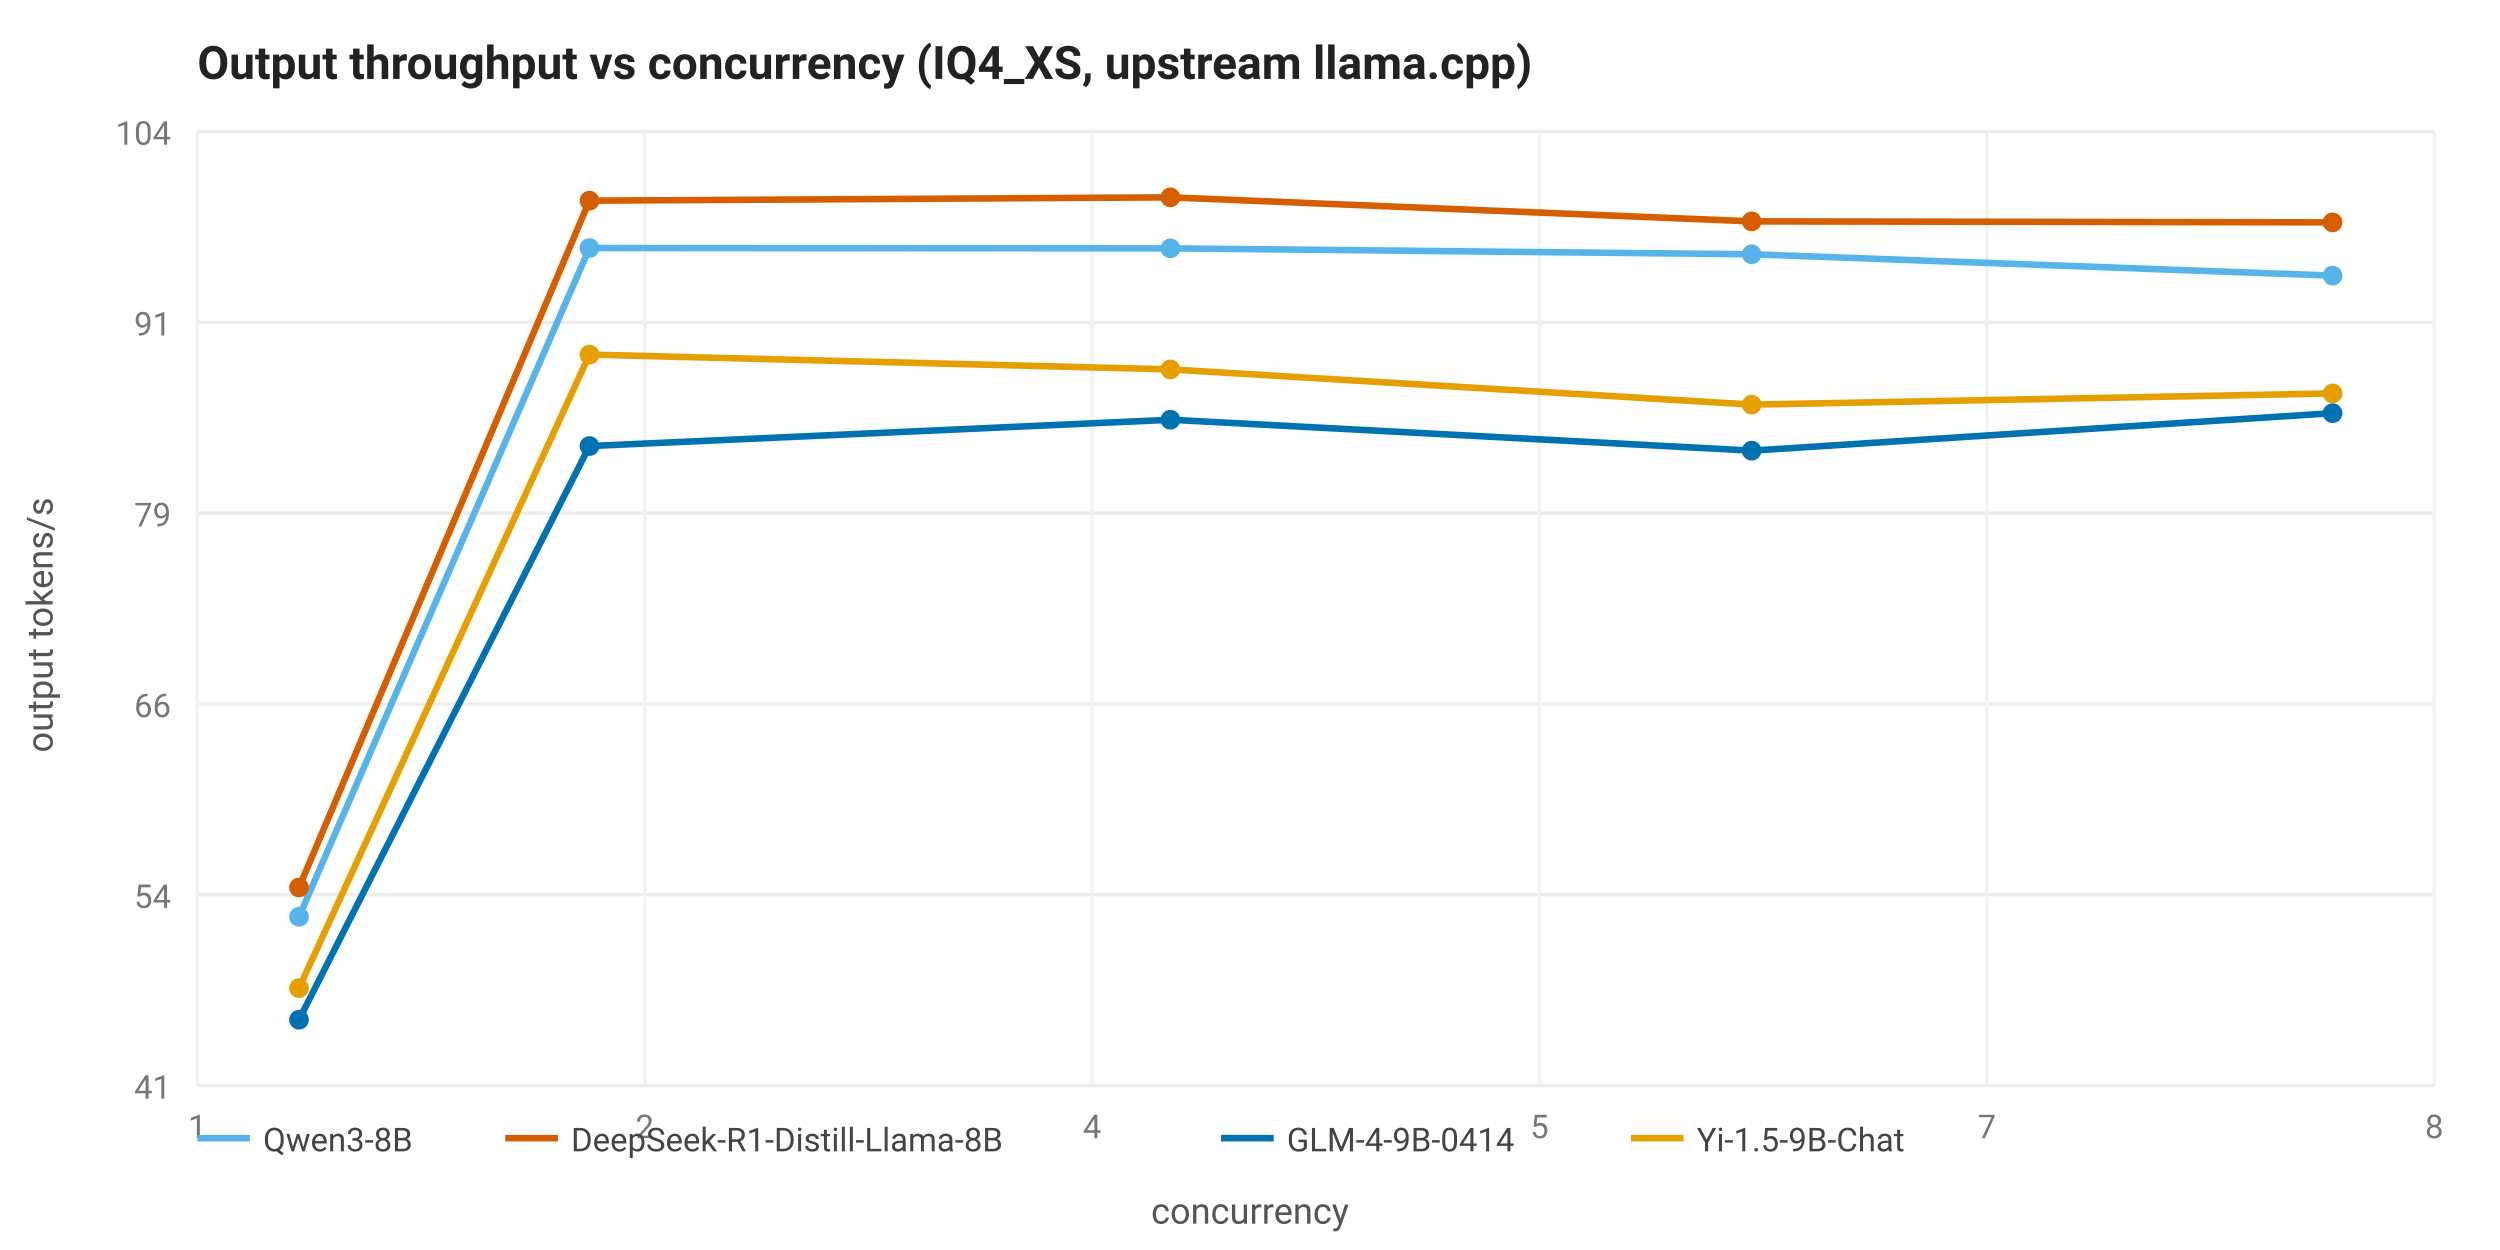
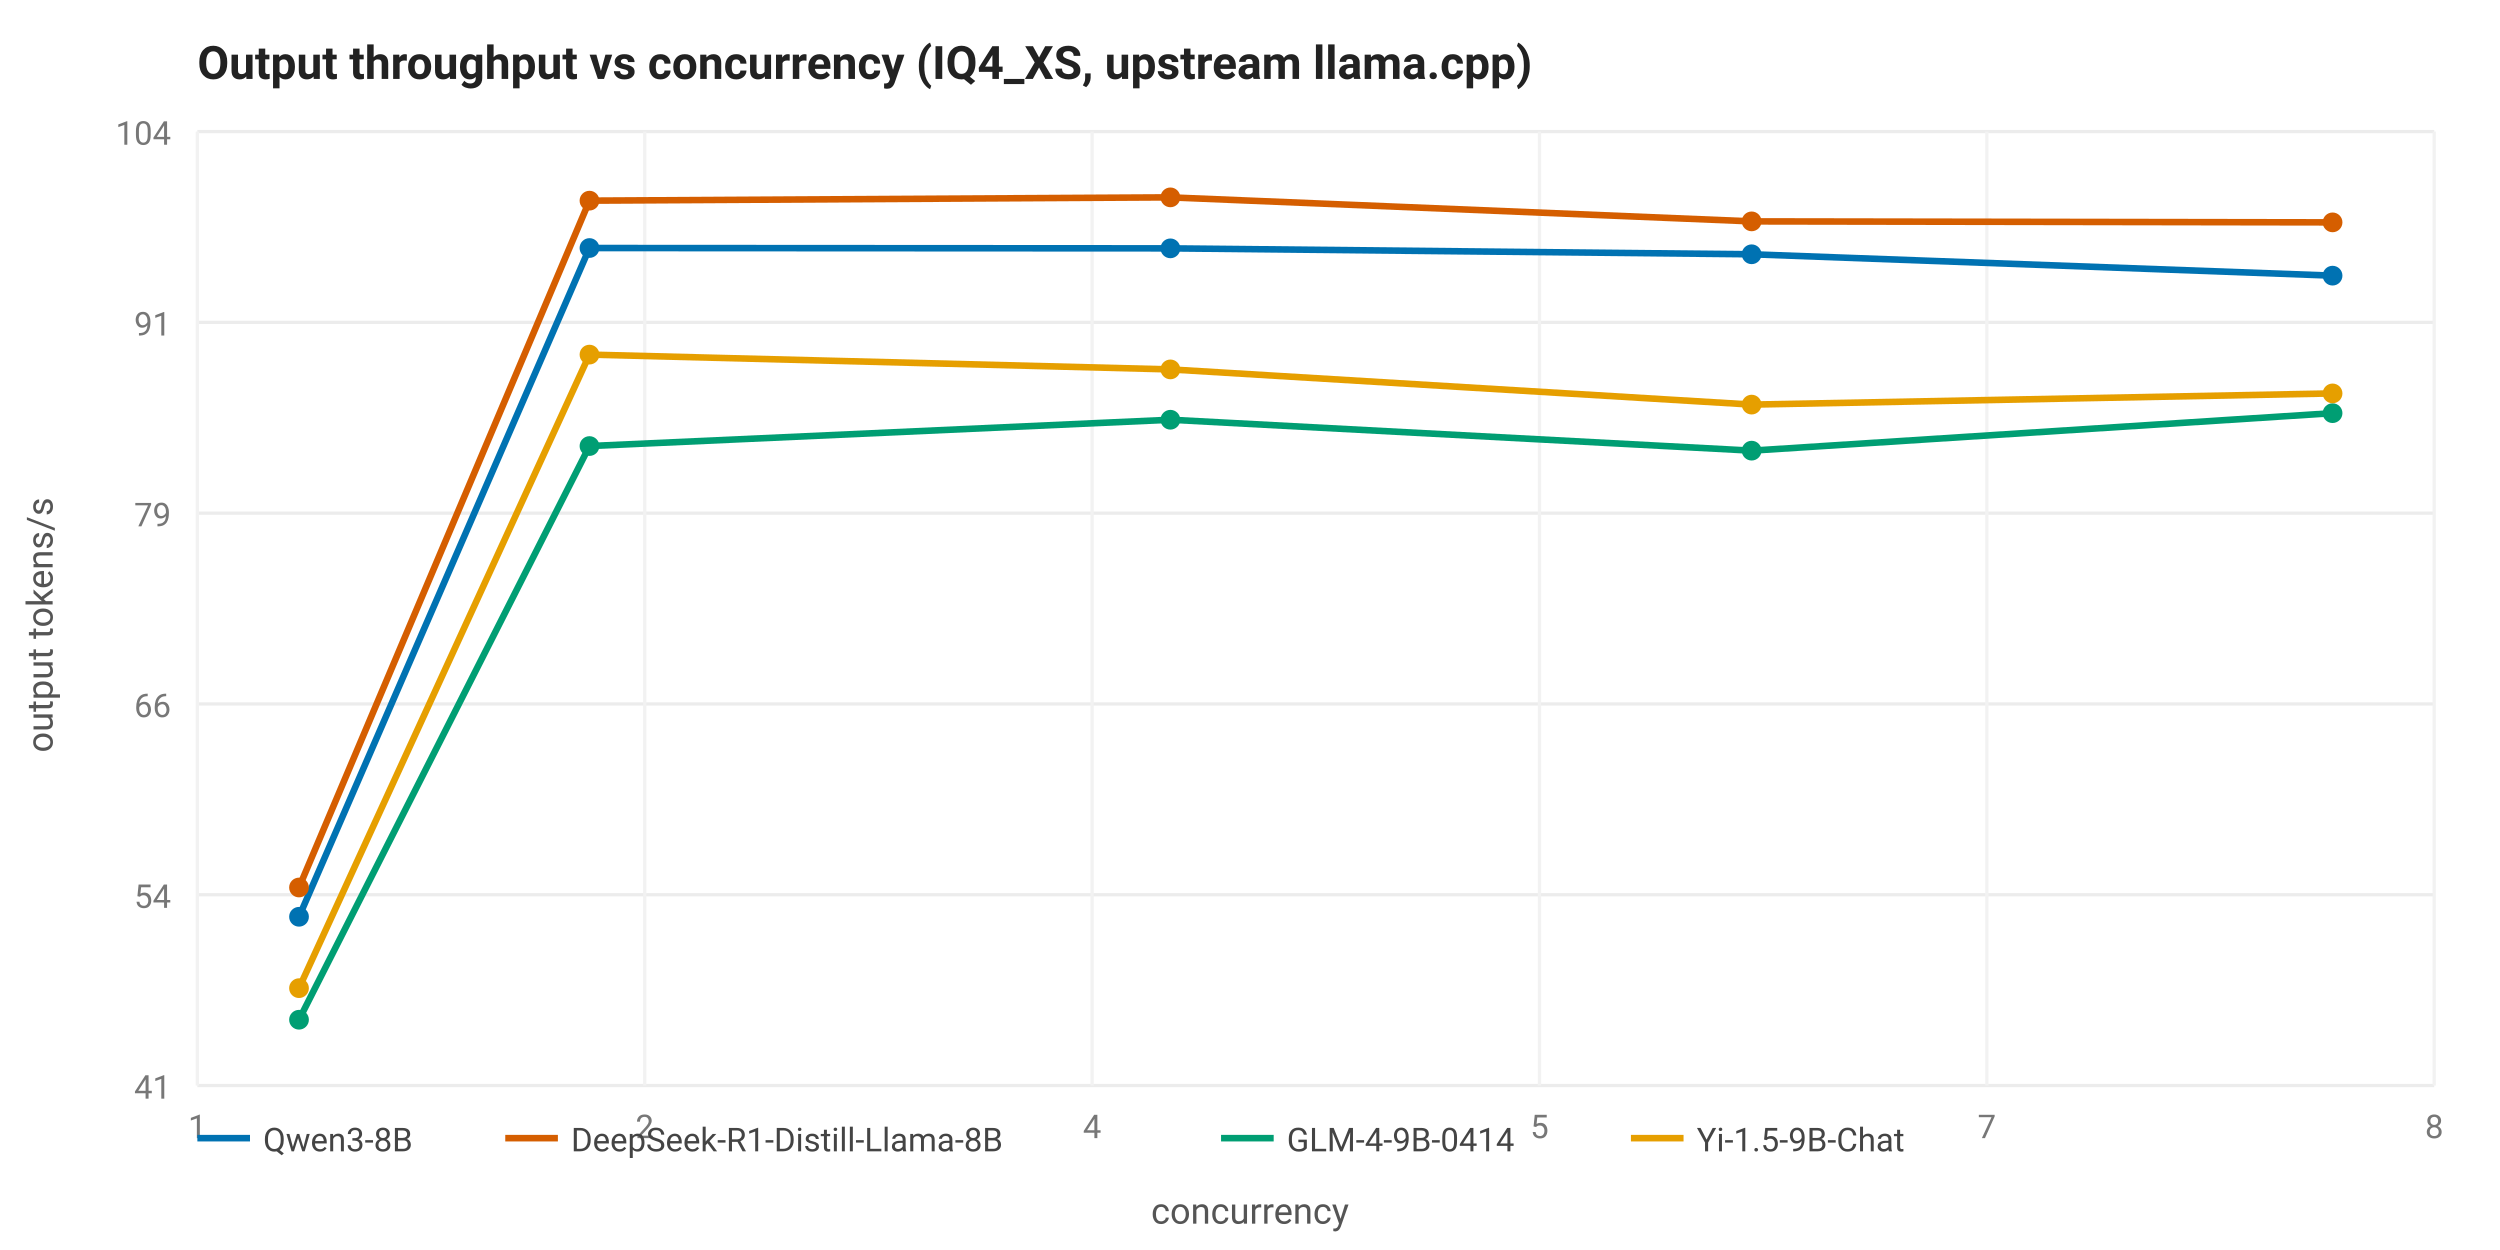
<svg xmlns="http://www.w3.org/2000/svg" width="760" height="380" viewBox="0 0 760 380" font-family="-apple-system,Segoe UI,Roboto,sans-serif">
  <rect width="760" height="380" fill="#ffffff" />
  <text x="60" y="24" font-size="14" font-weight="600" fill="#222">Output throughput vs concurrency (IQ4_XS, upstream llama.cpp)</text>
  <line x1="60" y1="40.0" x2="740" y2="40.0" stroke="#ececec" />
  <text x="52" y="44.0" font-size="10" text-anchor="end" fill="#777">104</text>
  <line x1="60" y1="98.0" x2="740" y2="98.0" stroke="#ececec" />
  <text x="52" y="102.0" font-size="10" text-anchor="end" fill="#777">91</text>
  <line x1="60" y1="156.0" x2="740" y2="156.0" stroke="#ececec" />
  <text x="52" y="160.0" font-size="10" text-anchor="end" fill="#777">79</text>
  <line x1="60" y1="214.0" x2="740" y2="214.0" stroke="#ececec" />
  <text x="52" y="218.0" font-size="10" text-anchor="end" fill="#777">66</text>
  <line x1="60" y1="272.0" x2="740" y2="272.0" stroke="#ececec" />
  <text x="52" y="276.0" font-size="10" text-anchor="end" fill="#777">54</text>
  <line x1="60" y1="330.0" x2="740" y2="330.0" stroke="#ececec" />
  <text x="52" y="334.0" font-size="10" text-anchor="end" fill="#777">41</text>
  <line x1="60.0" y1="40" x2="60.0" y2="330" stroke="#f2f2f2" />
  <text x="60.0" y="346" font-size="10" text-anchor="middle" fill="#777">1</text>
  <line x1="196.0" y1="40" x2="196.0" y2="330" stroke="#f2f2f2" />
  <text x="196.0" y="346" font-size="10" text-anchor="middle" fill="#777">2</text>
  <line x1="332.0" y1="40" x2="332.0" y2="330" stroke="#f2f2f2" />
  <text x="332.0" y="346" font-size="10" text-anchor="middle" fill="#777">4</text>
  <line x1="468.0" y1="40" x2="468.0" y2="330" stroke="#f2f2f2" />
  <text x="468.0" y="346" font-size="10" text-anchor="middle" fill="#777">5</text>
  <line x1="604.0" y1="40" x2="604.0" y2="330" stroke="#f2f2f2" />
  <text x="604.0" y="346" font-size="10" text-anchor="middle" fill="#777">7</text>
  <line x1="740.0" y1="40" x2="740.0" y2="330" stroke="#f2f2f2" />
  <text x="740.0" y="346" font-size="10" text-anchor="middle" fill="#777">8</text>
  <text x="380.0" y="372" font-size="11" text-anchor="middle" fill="#555">concurrency</text>
  <text x="16" y="190.0" font-size="11" fill="#555" transform="rotate(-90 16 190.0)" text-anchor="middle">output tokens/s</text>
-   <polyline points="90.9,278.7 179.2,75.4 355.8,75.5 532.5,77.3 709.1,83.8" fill="none" stroke="#56B4E9" stroke-width="2" />
-   <circle cx="90.9" cy="278.7" r="3" fill="#56B4E9" />
-   <circle cx="179.2" cy="75.4" r="3" fill="#56B4E9" />
-   <circle cx="355.8" cy="75.5" r="3" fill="#56B4E9" />
-   <circle cx="532.5" cy="77.3" r="3" fill="#56B4E9" />
-   <circle cx="709.1" cy="83.8" r="3" fill="#56B4E9" />
+   <polyline points="90.9,278.7 179.2,75.4 355.8,75.5 532.5,77.3 709.1,83.8" fill="none" stroke="#0072B2" stroke-width="2" />
+   <circle cx="90.9" cy="278.7" r="3" fill="#0072B2" />
+   <circle cx="179.2" cy="75.4" r="3" fill="#0072B2" />
+   <circle cx="355.8" cy="75.5" r="3" fill="#0072B2" />
+   <circle cx="532.5" cy="77.3" r="3" fill="#0072B2" />
+   <circle cx="709.1" cy="83.8" r="3" fill="#0072B2" />
  <polyline points="90.9,269.8 179.2,61.0 355.8,60.0 532.5,67.3 709.1,67.6" fill="none" stroke="#D55E00" stroke-width="2" />
  <circle cx="90.9" cy="269.8" r="3" fill="#D55E00" />
  <circle cx="179.2" cy="61.0" r="3" fill="#D55E00" />
  <circle cx="355.8" cy="60.0" r="3" fill="#D55E00" />
  <circle cx="532.5" cy="67.3" r="3" fill="#D55E00" />
  <circle cx="709.1" cy="67.6" r="3" fill="#D55E00" />
-   <polyline points="90.9,310.0 179.2,135.6 355.8,127.6 532.5,137.0 709.1,125.6" fill="none" stroke="#0072B2" stroke-width="2" />
-   <circle cx="90.9" cy="310.0" r="3" fill="#0072B2" />
-   <circle cx="179.2" cy="135.6" r="3" fill="#0072B2" />
-   <circle cx="355.8" cy="127.6" r="3" fill="#0072B2" />
-   <circle cx="532.5" cy="137.0" r="3" fill="#0072B2" />
-   <circle cx="709.1" cy="125.6" r="3" fill="#0072B2" />
+   <polyline points="90.9,310.0 179.2,135.6 355.8,127.6 532.5,137.0 709.1,125.6" fill="none" stroke="#009E73" stroke-width="2" />
+   <circle cx="90.9" cy="310.0" r="3" fill="#009E73" />
+   <circle cx="179.2" cy="135.6" r="3" fill="#009E73" />
+   <circle cx="355.8" cy="127.6" r="3" fill="#009E73" />
+   <circle cx="532.5" cy="137.0" r="3" fill="#009E73" />
+   <circle cx="709.1" cy="125.6" r="3" fill="#009E73" />
  <polyline points="90.9,300.4 179.2,107.8 355.8,112.3 532.5,123.0 709.1,119.6" fill="none" stroke="#E69F00" stroke-width="2" />
  <circle cx="90.9" cy="300.4" r="3" fill="#E69F00" />
  <circle cx="179.2" cy="107.8" r="3" fill="#E69F00" />
  <circle cx="355.8" cy="112.3" r="3" fill="#E69F00" />
  <circle cx="532.5" cy="123.0" r="3" fill="#E69F00" />
  <circle cx="709.1" cy="119.6" r="3" fill="#E69F00" />
-   <line x1="60" y1="346" x2="76" y2="346" stroke="#56B4E9" stroke-width="2" />
+   <line x1="60" y1="346" x2="76" y2="346" stroke="#0072B2" stroke-width="2" />
  <text x="80" y="350" font-size="10" fill="#444">Qwen3-8B</text>
  <line x1="153.6" y1="346" x2="169.6" y2="346" stroke="#D55E00" stroke-width="2" />
  <text x="173.6" y="350" font-size="10" fill="#444">DeepSeek-R1-Distill-Llama-8B</text>
-   <line x1="371.2" y1="346" x2="387.2" y2="346" stroke="#0072B2" stroke-width="2" />
+   <line x1="371.2" y1="346" x2="387.2" y2="346" stroke="#009E73" stroke-width="2" />
  <text x="391.2" y="350" font-size="10" fill="#444">GLM-4-9B-0414</text>
  <line x1="495.8" y1="346" x2="511.8" y2="346" stroke="#E69F00" stroke-width="2" />
  <text x="515.8" y="350" font-size="10" fill="#444">Yi-1.5-9B-Chat</text>
</svg>
